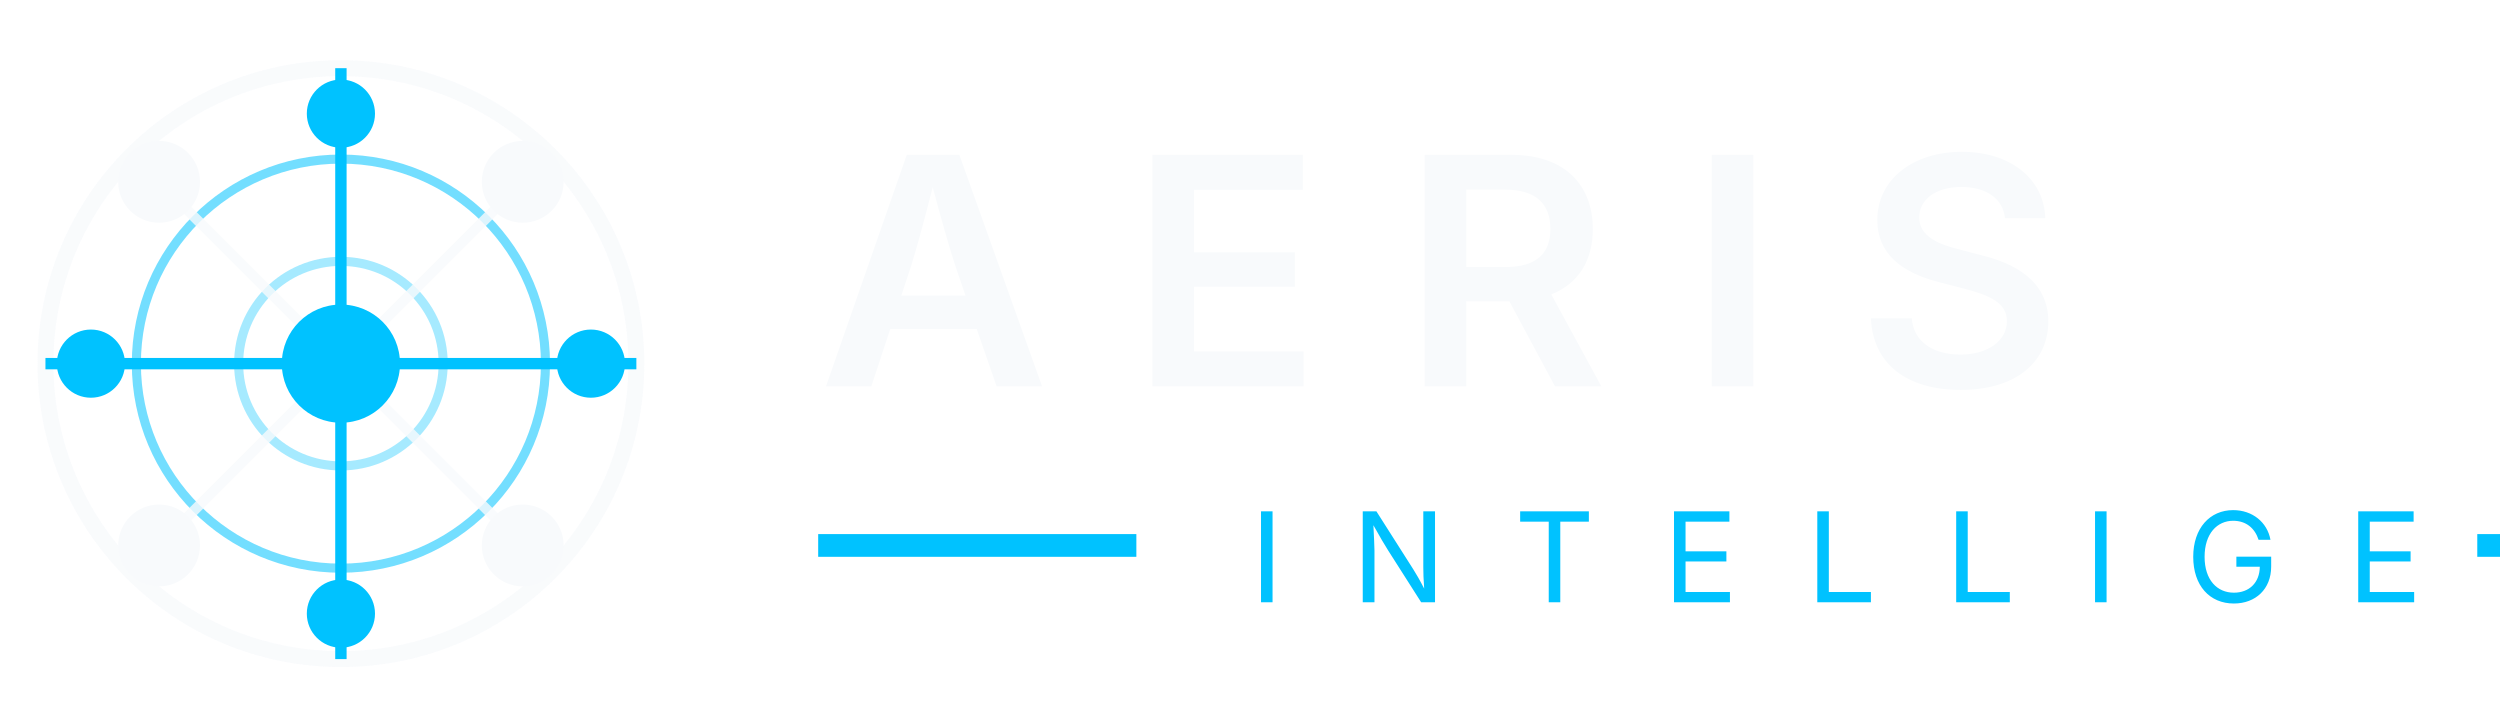
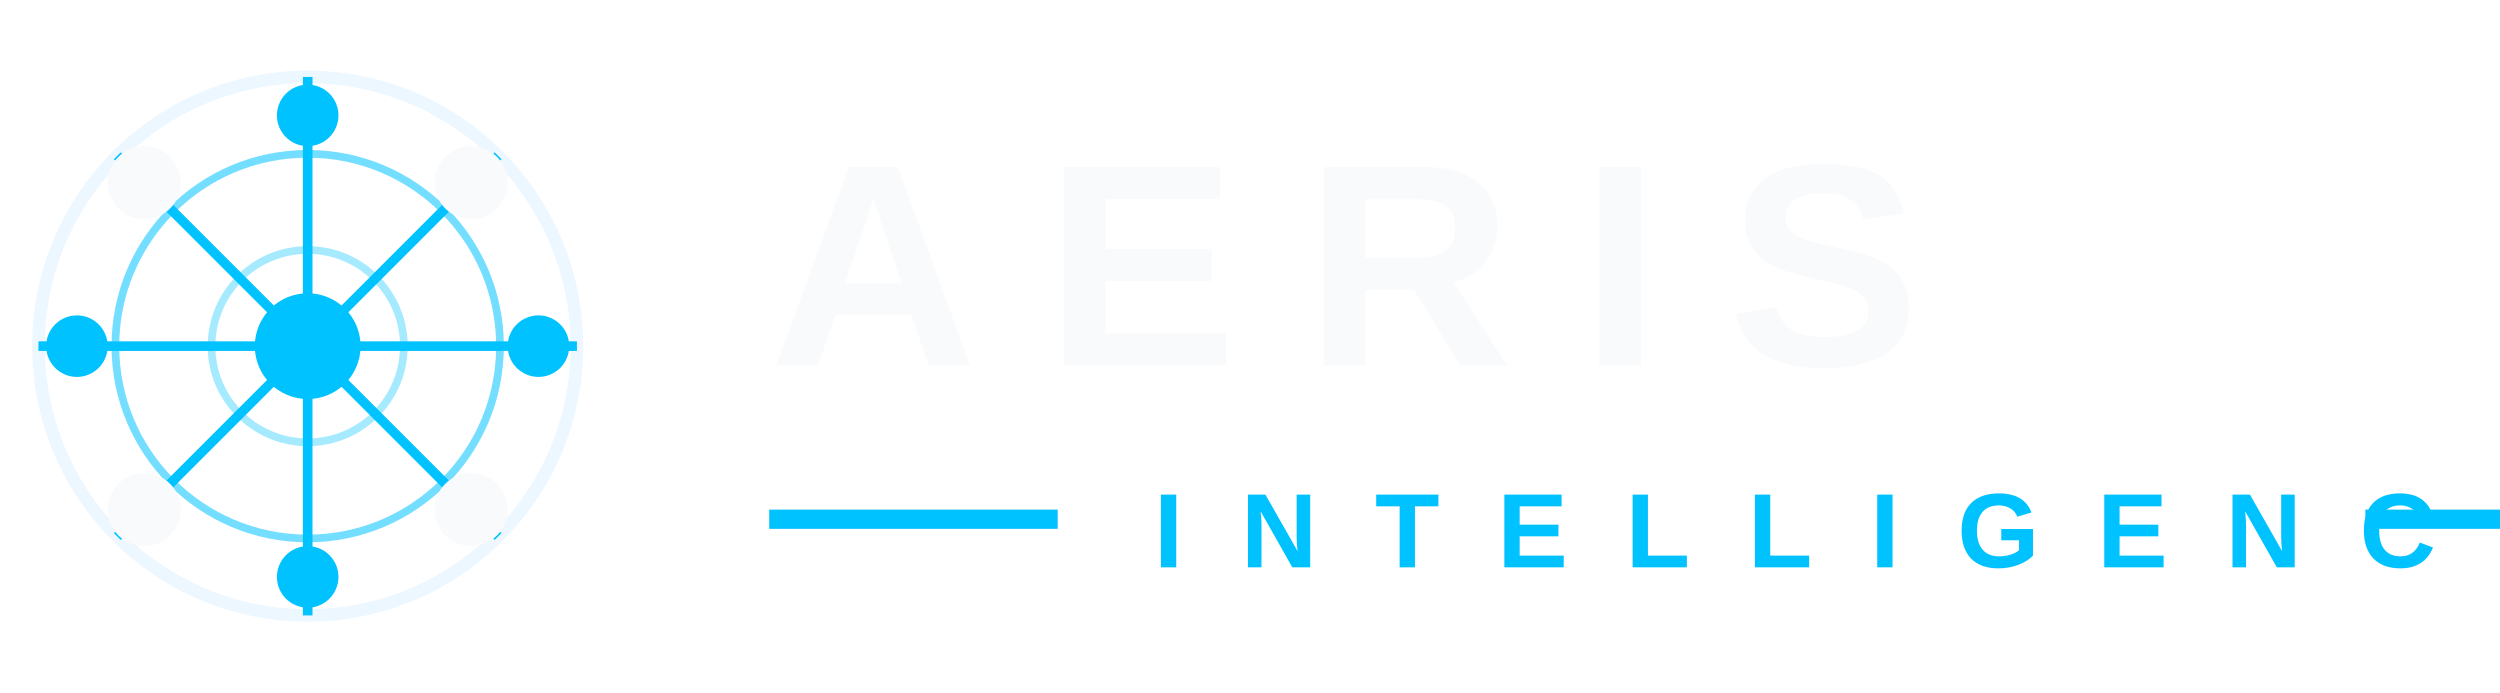
- <svg xmlns="http://www.w3.org/2000/svg" width="220" height="64" viewBox="0 0 220 64" fill="none">
-   <g transform="translate(0,2)">
-     <circle cx="30" cy="30" r="26" stroke="#F8FAFC" stroke-width="1.4" opacity=".85" />
-     <circle cx="30" cy="30" r="18" stroke="#00C2FF" stroke-width=".8" opacity=".55" />
-     <circle cx="30" cy="30" r="9" stroke="#00C2FF" stroke-width=".8" opacity=".35" />
-     <line x1="30" y1="4" x2="30" y2="56" stroke="#00C2FF" stroke-width="1" />
-     <line x1="4" y1="30" x2="56" y2="30" stroke="#00C2FF" stroke-width="1" />
-     <line x1="12" y1="12" x2="48" y2="48" stroke="#F8FAFC" stroke-width=".9" opacity=".8" />
-     <line x1="48" y1="12" x2="12" y2="48" stroke="#F8FAFC" stroke-width=".9" opacity=".8" />
-     <circle cx="30" cy="30" r="5.2" fill="#00C2FF" />
-     <circle cx="30" cy="8" r="3" fill="#00C2FF" />
-     <circle cx="30" cy="52" r="3" fill="#00C2FF" />
-     <circle cx="8" cy="30" r="3" fill="#00C2FF" />
-     <circle cx="52" cy="30" r="3" fill="#00C2FF" />
-     <circle cx="14" cy="14" r="3.6" fill="#F8FAFC" />
-     <circle cx="46" cy="14" r="3.6" fill="#F8FAFC" />
-     <circle cx="14" cy="46" r="3.6" fill="#F8FAFC" />
-     <circle cx="46" cy="46" r="3.6" fill="#F8FAFC" />
+ <svg xmlns="http://www.w3.org/2000/svg" width="260" height="72" viewBox="0 0 260 72" fill="none">
+   <g transform="translate(0,4)">
+     <circle cx="32" cy="32" r="28" stroke="#EAF6FF" stroke-width="1.3" opacity=".9" />
+     <circle cx="32" cy="32" r="20" stroke="#00C2FF" stroke-width=".8" opacity=".55" />
+     <circle cx="32" cy="32" r="10" stroke="#00C2FF" stroke-width=".8" opacity=".35" />
+     <path d="M32 4V60M4 32H60M12.2 12.2L51.8 51.8M51.8 12.2L12.2 51.8" stroke="#00C2FF" stroke-width="1" />
+     <circle cx="32" cy="32" r="5.5" fill="#00C2FF" />
+     <circle cx="32" cy="8" r="3.2" fill="#00C2FF" />
+     <circle cx="32" cy="56" r="3.2" fill="#00C2FF" />
+     <circle cx="8" cy="32" r="3.2" fill="#00C2FF" />
+     <circle cx="56" cy="32" r="3.2" fill="#00C2FF" />
+     <circle cx="15" cy="15" r="3.8" fill="#F8FAFC" />
+     <circle cx="49" cy="15" r="3.8" fill="#F8FAFC" />
+     <circle cx="15" cy="49" r="3.8" fill="#F8FAFC" />
+     <circle cx="49" cy="49" r="3.8" fill="#F8FAFC" />
  </g>
-   <g transform="translate(72,10)">
-     <text x="0" y="24" font-family="Space Grotesk, Inter, Arial, sans-serif" font-size="28" letter-spacing="7" fill="#F8FAFC" font-weight="600">AERIS</text>
-     <line x1="0" y1="38" x2="28" y2="38" stroke="#00C2FF" stroke-width="2" />
-     <text x="38" y="43" font-family="Inter, Arial, sans-serif" font-size="11" letter-spacing="6" fill="#00C2FF">INTELLIGENCE</text>
-     <line x1="146" y1="38" x2="174" y2="38" stroke="#00C2FF" stroke-width="2" />
+   <g transform="translate(80,12)">
+     <text x="0" y="26" font-family="Arial, sans-serif" font-size="30" letter-spacing="7" fill="#F8FAFC" font-weight="700">AERIS</text>
+     <line x1="0" y1="42" x2="30" y2="42" stroke="#00C2FF" stroke-width="2" />
+     <text x="40" y="47" font-family="Arial, sans-serif" font-size="11" letter-spacing="6" fill="#00C2FF" font-weight="600">INTELLIGENCE</text>
+     <line x1="166" y1="42" x2="196" y2="42" stroke="#00C2FF" stroke-width="2" />
  </g>
</svg>
